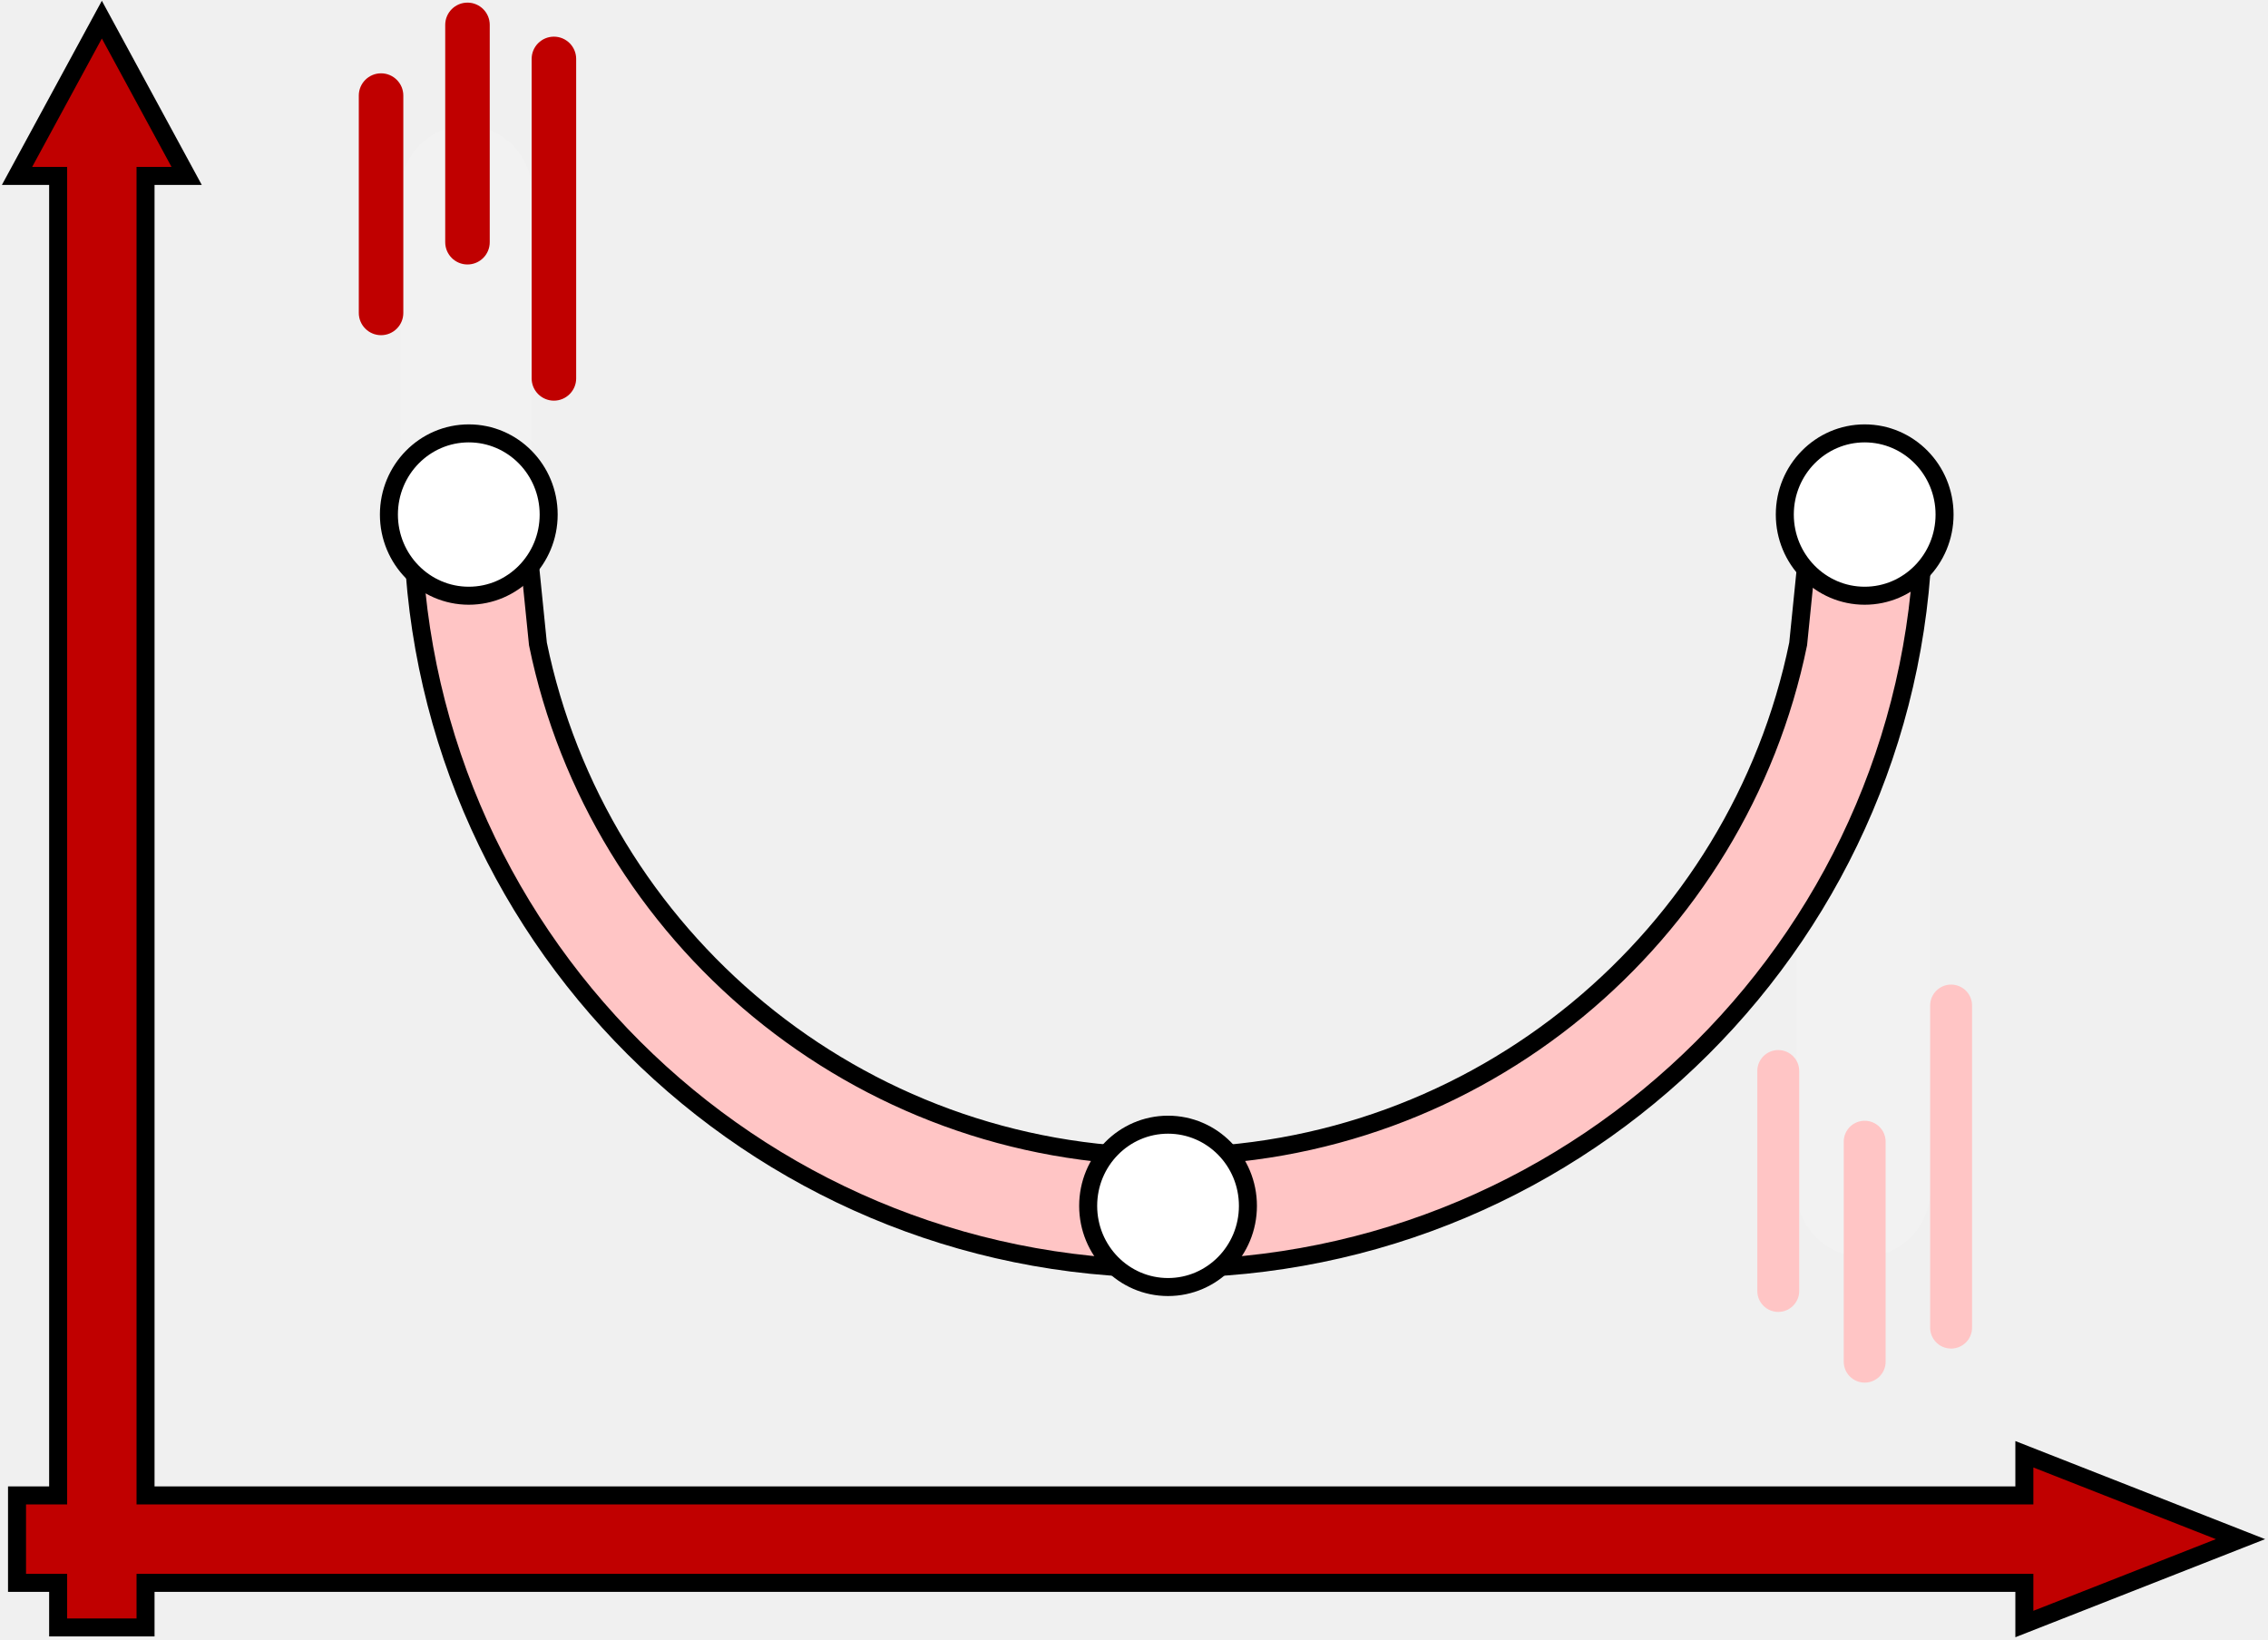
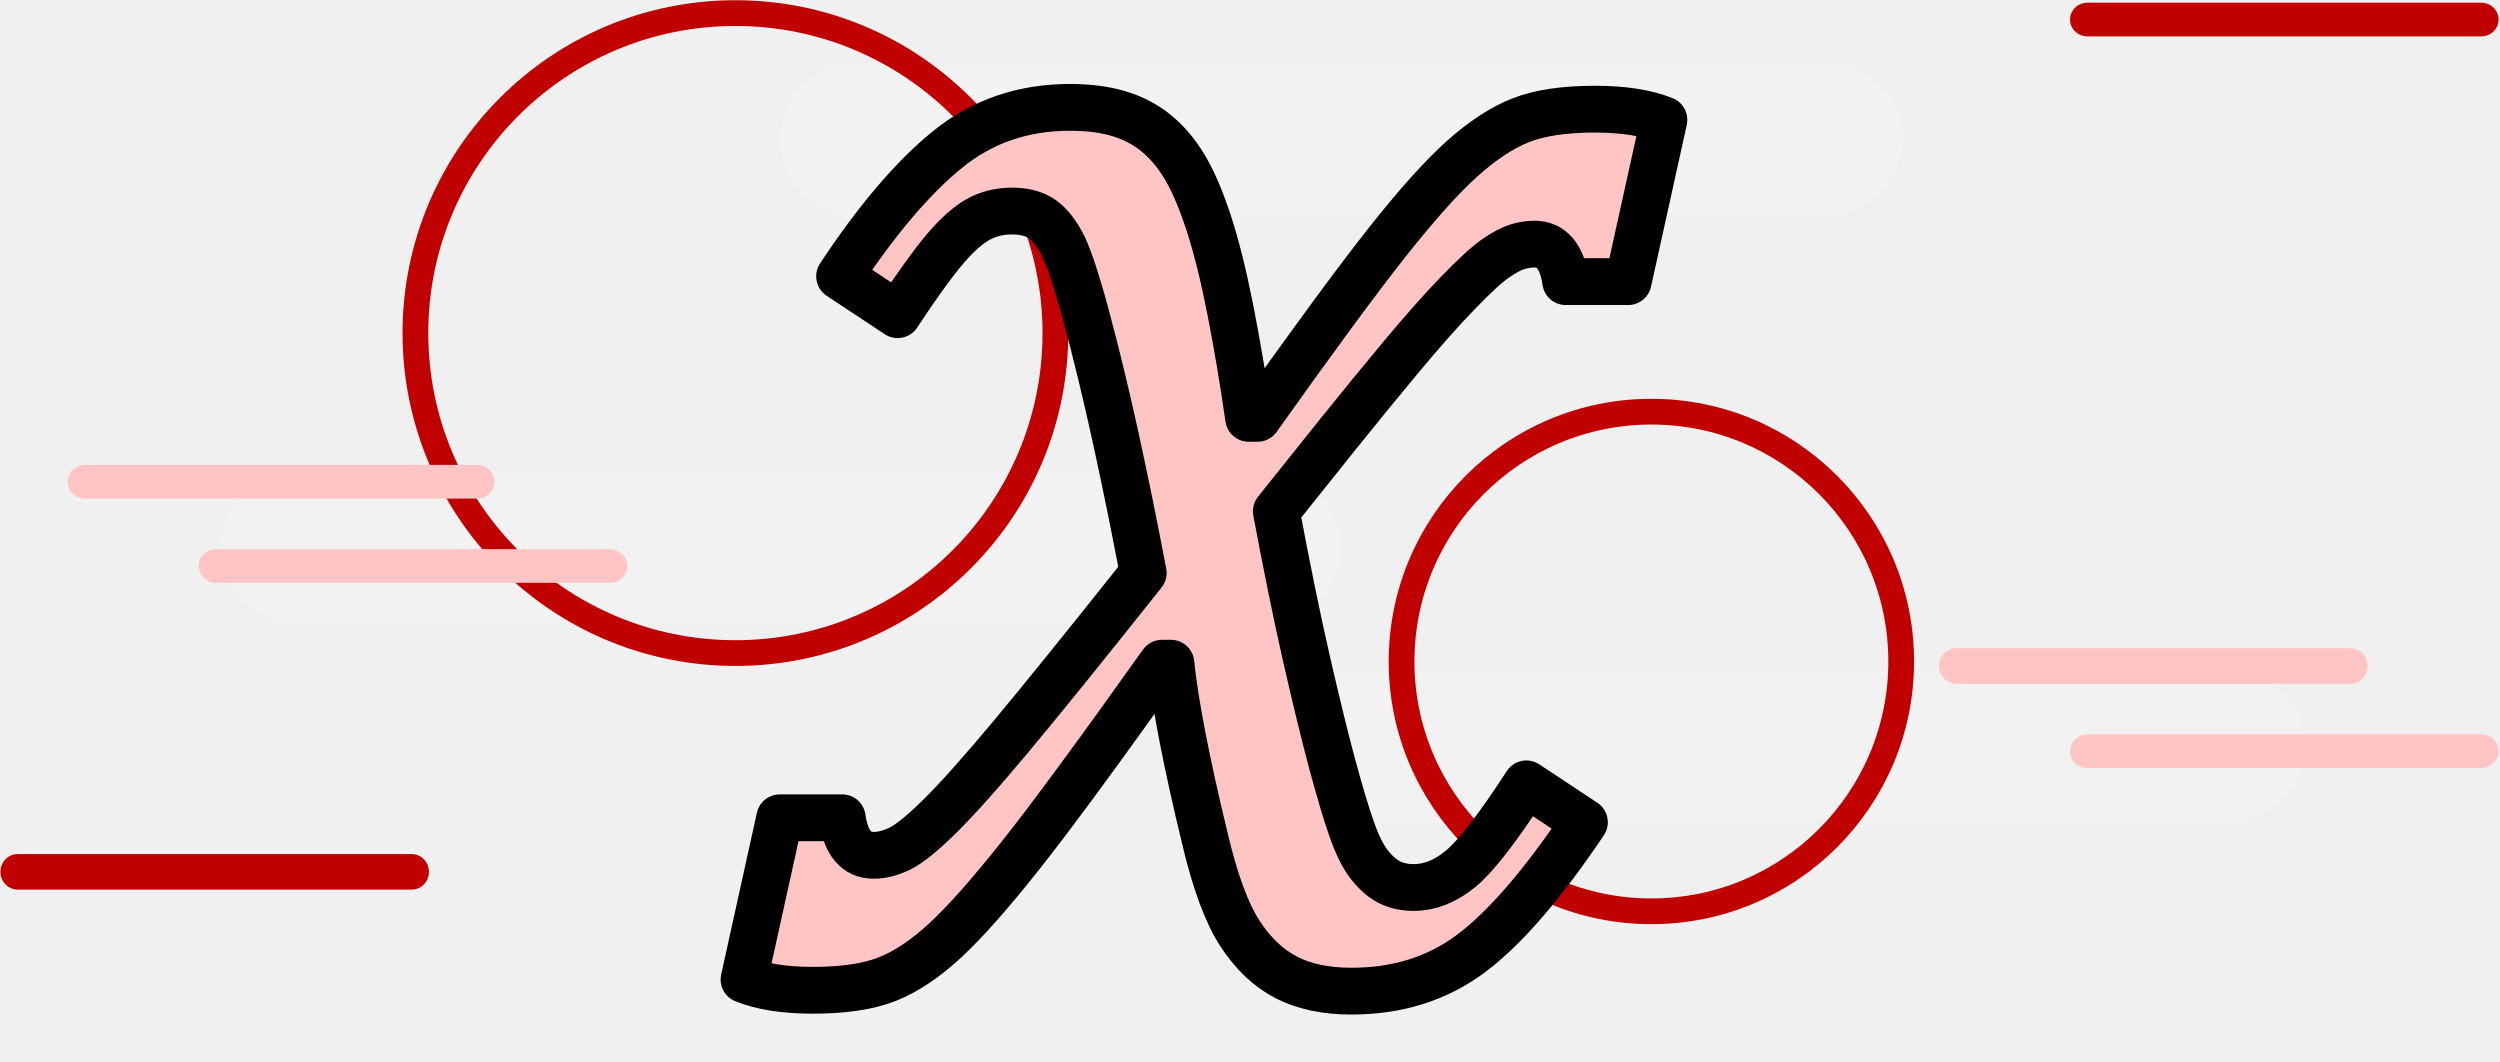
- <svg xmlns="http://www.w3.org/2000/svg" width="866" height="626" xml:space="preserve" overflow="hidden">
-   <g transform="translate(-2352 -198)">
-     <path d="M0 25.5C-4.58328e-15 11.417 11.417-4.5833e-15 25.5-9.16659e-15L262.5 0C276.583-4.5833e-15 288 11.417 288 25.5L288 25.5C288 39.583 276.583 51 262.5 51L25.5 51C11.417 51 0 39.583 0 25.5Z" fill="#F2F2F2" fill-rule="evenodd" transform="matrix(6.12323e-17 1 1 -6.12323e-17 3038 390)" />
-     <path d="M0 8C-1.59142e-15 3.582 3.582 0 8 0L92 0C96.418-1.59142e-15 100 3.582 100 8L100 8C100 12.418 96.418 16 92 16L8 16C3.582 16 0 12.418 0 8Z" fill="#FFC5C5" fill-rule="evenodd" transform="matrix(6.12323e-17 1 1 -6.12323e-17 3056 626)" />
-     <path d="M0 8C0 3.582 3.582-3.31813e-15 8-4.42417e-15L131 0C135.418-1.10604e-15 139 3.582 139 8L139 8C139 12.418 135.418 16 131 16L8 16C3.582 16-1.10603e-15 12.418 0 8Z" fill="#FFC5C5" fill-rule="evenodd" transform="matrix(6.12323e-17 1 1 -6.12323e-17 3089 574)" />
-     <path d="M0 8C-1.59141e-15 3.582 3.582 0 8 0L92 0C96.418-1.59142e-15 100 3.582 100 8L100 8C100 12.418 96.418 16 92 16L8 16C3.582 16 0 12.418 0 8Z" fill="#FFC5C5" fill-rule="evenodd" transform="matrix(6.12323e-17 1 1 -6.12323e-17 3023 599)" />
-     <path d="M2530 413C2516.19 413 2505 401.807 2505 388L2505 271C2505 257.193 2516.19 246 2530 246L2530 246C2543.81 246 2555 257.193 2555 271L2555 388C2555 401.807 2543.81 413 2530 413Z" fill="#F2F2F2" fill-rule="evenodd" />
-     <path d="M2530.5 299C2525.81 299 2522 295.195 2522 290.5L2522 207.5C2522 202.806 2525.81 199 2530.5 199L2530.5 199C2535.19 199 2539 202.806 2539 207.5L2539 290.5C2539 295.195 2535.19 299 2530.5 299Z" fill="#C00000" fill-rule="evenodd" />
-     <path d="M2563.5 351C2558.81 351 2555 347.194 2555 342.5L2555 220.5C2555 215.805 2558.81 212 2563.5 212L2563.5 212C2568.19 212 2572 215.805 2572 220.5L2572 342.5C2572 347.194 2568.19 351 2563.5 351Z" fill="#C00000" fill-rule="evenodd" />
-     <path d="M2497.5 326C2492.81 326 2489 322.194 2489 317.5L2489 234.5C2489 229.805 2492.81 226 2497.5 226L2497.5 226C2502.19 226 2506 229.805 2506 234.5L2506 317.5C2506 322.194 2502.19 326 2497.5 326Z" fill="#C00000" fill-rule="evenodd" />
-     <path d="M2390.89 205.5 2423.27 265.183 2407.57 265.183 2407.57 769.075 3124.97 769.075 3124.97 753.359 3207.5 785.775 3124.97 818.191 3124.97 802.475 2407.57 802.475 2407.57 819.5 2374.2 819.5 2374.2 802.475 2358.5 802.475 2358.5 769.075 2374.2 769.075 2374.2 265.183 2358.5 265.183Z" stroke="#000000" stroke-width="6.875" stroke-miterlimit="8" fill="#C00000" fill-rule="evenodd" />
-     <path d="M2509.5 394.5 2552.41 394.5 2557.4 443.908C2580.3 555.623 2679.32 639.66 2798 639.66 2916.68 639.66 3015.7 555.623 3038.6 443.908L3043.59 394.5 3086.5 394.5C3086.5 553.558 2957.33 682.5 2798 682.5 2638.67 682.5 2509.5 553.558 2509.5 394.5Z" stroke="#000000" stroke-width="6.875" stroke-miterlimit="8" fill="#FFC5C5" fill-rule="evenodd" />
-     <path d="M2500.5 394.5C2500.5 377.379 2514.16 363.5 2531 363.5 2547.84 363.5 2561.5 377.379 2561.5 394.5 2561.5 411.621 2547.84 425.5 2531 425.5 2514.16 425.5 2500.5 411.621 2500.5 394.5Z" stroke="#000000" stroke-width="6.875" stroke-miterlimit="8" fill="#FFFFFF" fill-rule="evenodd" />
-     <path d="M3033.5 394.5C3033.5 377.379 3047.16 363.5 3064 363.5 3080.84 363.5 3094.5 377.379 3094.5 394.5 3094.5 411.621 3080.84 425.5 3064 425.5 3047.16 425.5 3033.5 411.621 3033.5 394.5Z" stroke="#000000" stroke-width="6.875" stroke-miterlimit="8" fill="#FFFFFF" fill-rule="evenodd" />
-     <path d="M2767.5 658.5C2767.5 641.379 2781.16 627.5 2798 627.5 2814.84 627.5 2828.5 641.379 2828.5 658.5 2828.5 675.621 2814.84 689.5 2798 689.5 2781.16 689.5 2767.5 675.621 2767.5 658.5Z" stroke="#000000" stroke-width="6.875" stroke-miterlimit="8" fill="#FFFFFF" fill-rule="evenodd" />
+ <svg xmlns="http://www.w3.org/2000/svg" width="1336" height="567" xml:space="preserve" overflow="hidden">
+   <g transform="translate(-251 -820)">
+     <path d="M1442.34 1258.43C1464.37 1258.43 1482.24 1240.51 1482.24 1218.43L1482.24 1218.43C1482.24 1196.34 1464.37 1178.43 1442.34 1178.43L923.132 1178.43C901.103 1178.43 883.237 1196.34 883.237 1218.43L883.237 1218.43C883.237 1240.51 901.103 1258.43 923.132 1258.43Z" fill="#F2F2F2" fill-rule="evenodd" />
+     <path d="M927.41 1152.43C949.402 1152.43 967.238 1134.74 967.238 1112.93L967.238 1112.93C967.238 1091.12 949.402 1073.43 927.41 1073.43L409.066 1073.43C387.074 1073.43 369.238 1091.12 369.238 1112.93L369.238 1112.93C369.238 1134.74 387.074 1152.43 409.066 1152.43Z" fill="#F2F2F2" fill-rule="evenodd" />
+     <path d="M1227.34 934.427C1249.37 934.427 1267.24 916.514 1267.24 894.426L1267.24 894.426C1267.24 872.339 1249.37 854.426 1227.34 854.426L708.132 854.426C686.103 854.426 668.237 872.339 668.237 894.426L668.237 894.426C668.237 916.514 686.103 934.427 708.132 934.427Z" fill="#F2F2F2" fill-rule="evenodd" />
+     <path d="M1000 1173.5C1000 1099.77 1059.77 1040 1133.5 1040 1207.23 1040 1267 1099.77 1267 1173.5 1267 1247.23 1207.23 1307 1133.5 1307 1059.77 1307 1000 1247.23 1000 1173.5Z" stroke="#C00000" stroke-width="13.75" stroke-miterlimit="8" fill="none" fill-rule="evenodd" />
+     <path d="M473 998C473 903.559 549.559 827 644 827 738.441 827 815 903.559 815 998 815 1092.44 738.441 1169 644 1169 549.559 1169 473 1092.44 473 998Z" stroke="#C00000" stroke-width="13.75" stroke-miterlimit="8" fill="none" fill-rule="evenodd" />
+     <g>
+       <g>
+         <g>
+           <path d="M844.802 784.317C854.665 784.317 863.336 785.43 870.814 787.657 878.291 789.884 884.893 793.305 890.62 797.919 896.348 802.532 901.436 808.498 905.891 815.817 910.345 823.135 914.639 833.078 918.781 845.646 922.914 858.215 926.815 873.806 930.475 892.42 934.135 911.033 937.393 930.359 940.258 950.408L945.034 950.408C975.572 907.453 998.728 876.033 1014.47 856.146 1030.22 836.26 1043.51 821.465 1054.32 811.76 1065.14 802.055 1075.57 795.214 1085.59 791.237 1095.61 787.26 1108.89 785.271 1125.44 785.271 1140.39 785.271 1152.65 787.18 1162.19 790.998L1143.1 877.385 1109.69 877.385C1107.78 864.021 1102.21 857.34 1092.98 857.34 1090.12 857.34 1087.1 857.817 1083.91 858.772 1080.74 859.726 1076.84 861.794 1072.22 864.976 1067.61 868.158 1060.85 874.363 1051.94 883.59 1043.03 892.813 1033.01 904.114 1021.87 917.478 1010.73 930.841 999.281 944.838 987.507 959.477L955.05 1000.05C960.781 1030.6 966.19 1057 971.278 1079.27 976.375 1101.54 980.901 1120.08 984.883 1134.88 988.864 1149.67 992.363 1161.36 995.38 1169.96 998.406 1178.55 1001.66 1184.99 1005.16 1189.28 1008.66 1193.58 1012.24 1196.6 1015.9 1198.35 1019.56 1200.1 1023.78 1200.98 1028.55 1200.98 1037.15 1200.98 1045.49 1197.64 1053.61 1190.95 1061.72 1184.28 1073.42 1169.16 1088.69 1145.62L1119.71 1166.14C1097.44 1199.23 1077.32 1222.54 1059.34 1236.06 1041.36 1249.58 1019.96 1256.34 995.148 1256.34 981.464 1256.34 969.85 1253.88 960.299 1248.95 950.756 1244.01 942.481 1236.14 935.483 1225.32 928.484 1214.5 922.28 1197.64 916.871 1174.72 907.007 1134 900.963 1102.82 898.732 1081.18L893.965 1081.18C860.234 1128.59 835.177 1162.64 818.79 1183.32 802.404 1204 788.881 1219.28 778.221 1229.14 767.562 1239.01 757.222 1245.92 747.199 1249.9 737.176 1253.88 723.891 1255.87 707.346 1255.87 692.391 1255.87 680.141 1253.96 670.595 1250.14L689.686 1163.75 723.096 1163.75C725.005 1177.12 730.573 1183.79 739.8 1183.79 744.255 1183.79 748.948 1182.61 753.88 1180.21 758.812 1177.83 765.892 1172.1 775.119 1163.04 784.347 1153.97 797.074 1139.73 813.301 1120.32 829.529 1100.91 853.075 1071.79 883.938 1032.98 879.165 1007.84 874.233 983.659 869.143 960.432 864.052 937.205 858.802 915.567 853.392 895.518 847.984 875.476 843.529 862.351 840.029 856.146 836.529 849.941 832.79 845.646 828.813 843.26 824.835 840.874 819.824 839.68 813.779 839.68 807.096 839.68 801.051 841.192 795.642 844.214 790.233 847.238 784.347 852.487 777.983 859.964 771.619 867.442 763.187 879.135 752.687 895.045L721.664 874.522C741.71 844.294 760.96 821.703 779.415 806.748 797.87 791.793 819.665 784.317 844.802 784.317Z" stroke="#000000" stroke-width="24.994" stroke-linejoin="round" stroke-miterlimit="10" fill="#FFC5C5" fill-rule="evenodd" transform="matrix(1 0 0 1.00057 -21.9925 92.6143)" />
+         </g>
+       </g>
+     </g>
+     <path d="M296.452 1068.44C291.363 1068.44 287.24 1072.47 287.24 1077.44L287.24 1077.44C287.24 1082.42 291.363 1086.44 296.452 1086.44L506.028 1086.44C511.118 1086.44 515.24 1082.42 515.24 1077.44L515.24 1077.44C515.24 1072.47 511.118 1068.44 506.028 1068.44Z" fill="#FFC5C5" fill-rule="evenodd" />
+     <path d="M366.489 1113.44C361.377 1113.44 357.236 1117.47 357.236 1122.44L357.236 1122.44C357.236 1127.42 361.377 1131.44 366.489 1131.44L576.985 1131.44C582.096 1131.44 586.237 1127.42 586.237 1122.44L586.237 1122.44C586.237 1117.47 582.096 1113.44 576.985 1113.44Z" fill="#FFC5C5" fill-rule="evenodd" />
+     <path d="M1296.49 1166.41C1291.38 1166.41 1287.24 1170.66 1287.24 1175.91L1287.24 1175.91C1287.24 1181.16 1291.38 1185.41 1296.49 1185.41L1506.98 1185.41C1512.1 1185.41 1516.24 1181.16 1516.24 1175.91L1516.24 1175.91C1516.24 1170.66 1512.1 1166.41 1506.98 1166.41Z" fill="#FFC5C5" fill-rule="evenodd" />
+     <path d="M1366.49 1212.44C1361.38 1212.44 1357.24 1216.47 1357.24 1221.44L1357.24 1221.44C1357.24 1226.42 1361.38 1230.44 1366.49 1230.44L1576.98 1230.44C1582.1 1230.44 1586.24 1226.42 1586.24 1221.44L1586.24 1221.44C1586.24 1216.47 1582.1 1212.44 1576.98 1212.44Z" fill="#FFC5C5" fill-rule="evenodd" />
+     <path d="M1366.49 821.443C1361.38 821.443 1357.24 825.471 1357.24 830.443L1357.24 830.443C1357.24 835.416 1361.38 839.444 1366.49 839.444L1576.98 839.444C1582.1 839.444 1586.24 835.416 1586.24 830.443L1586.24 830.443C1586.24 825.471 1582.1 821.443 1576.98 821.443Z" fill="#C00000" fill-rule="evenodd" />
+     <path d="M260.489 1276.41C255.377 1276.41 251.237 1280.66 251.237 1285.91L251.237 1285.91C251.237 1291.16 255.377 1295.41 260.489 1295.41L470.984 1295.41C476.096 1295.41 480.237 1291.16 480.237 1285.91L480.237 1285.91C480.237 1280.66 476.096 1276.41 470.984 1276.41Z" fill="#C00000" fill-rule="evenodd" />
  </g>
</svg>
